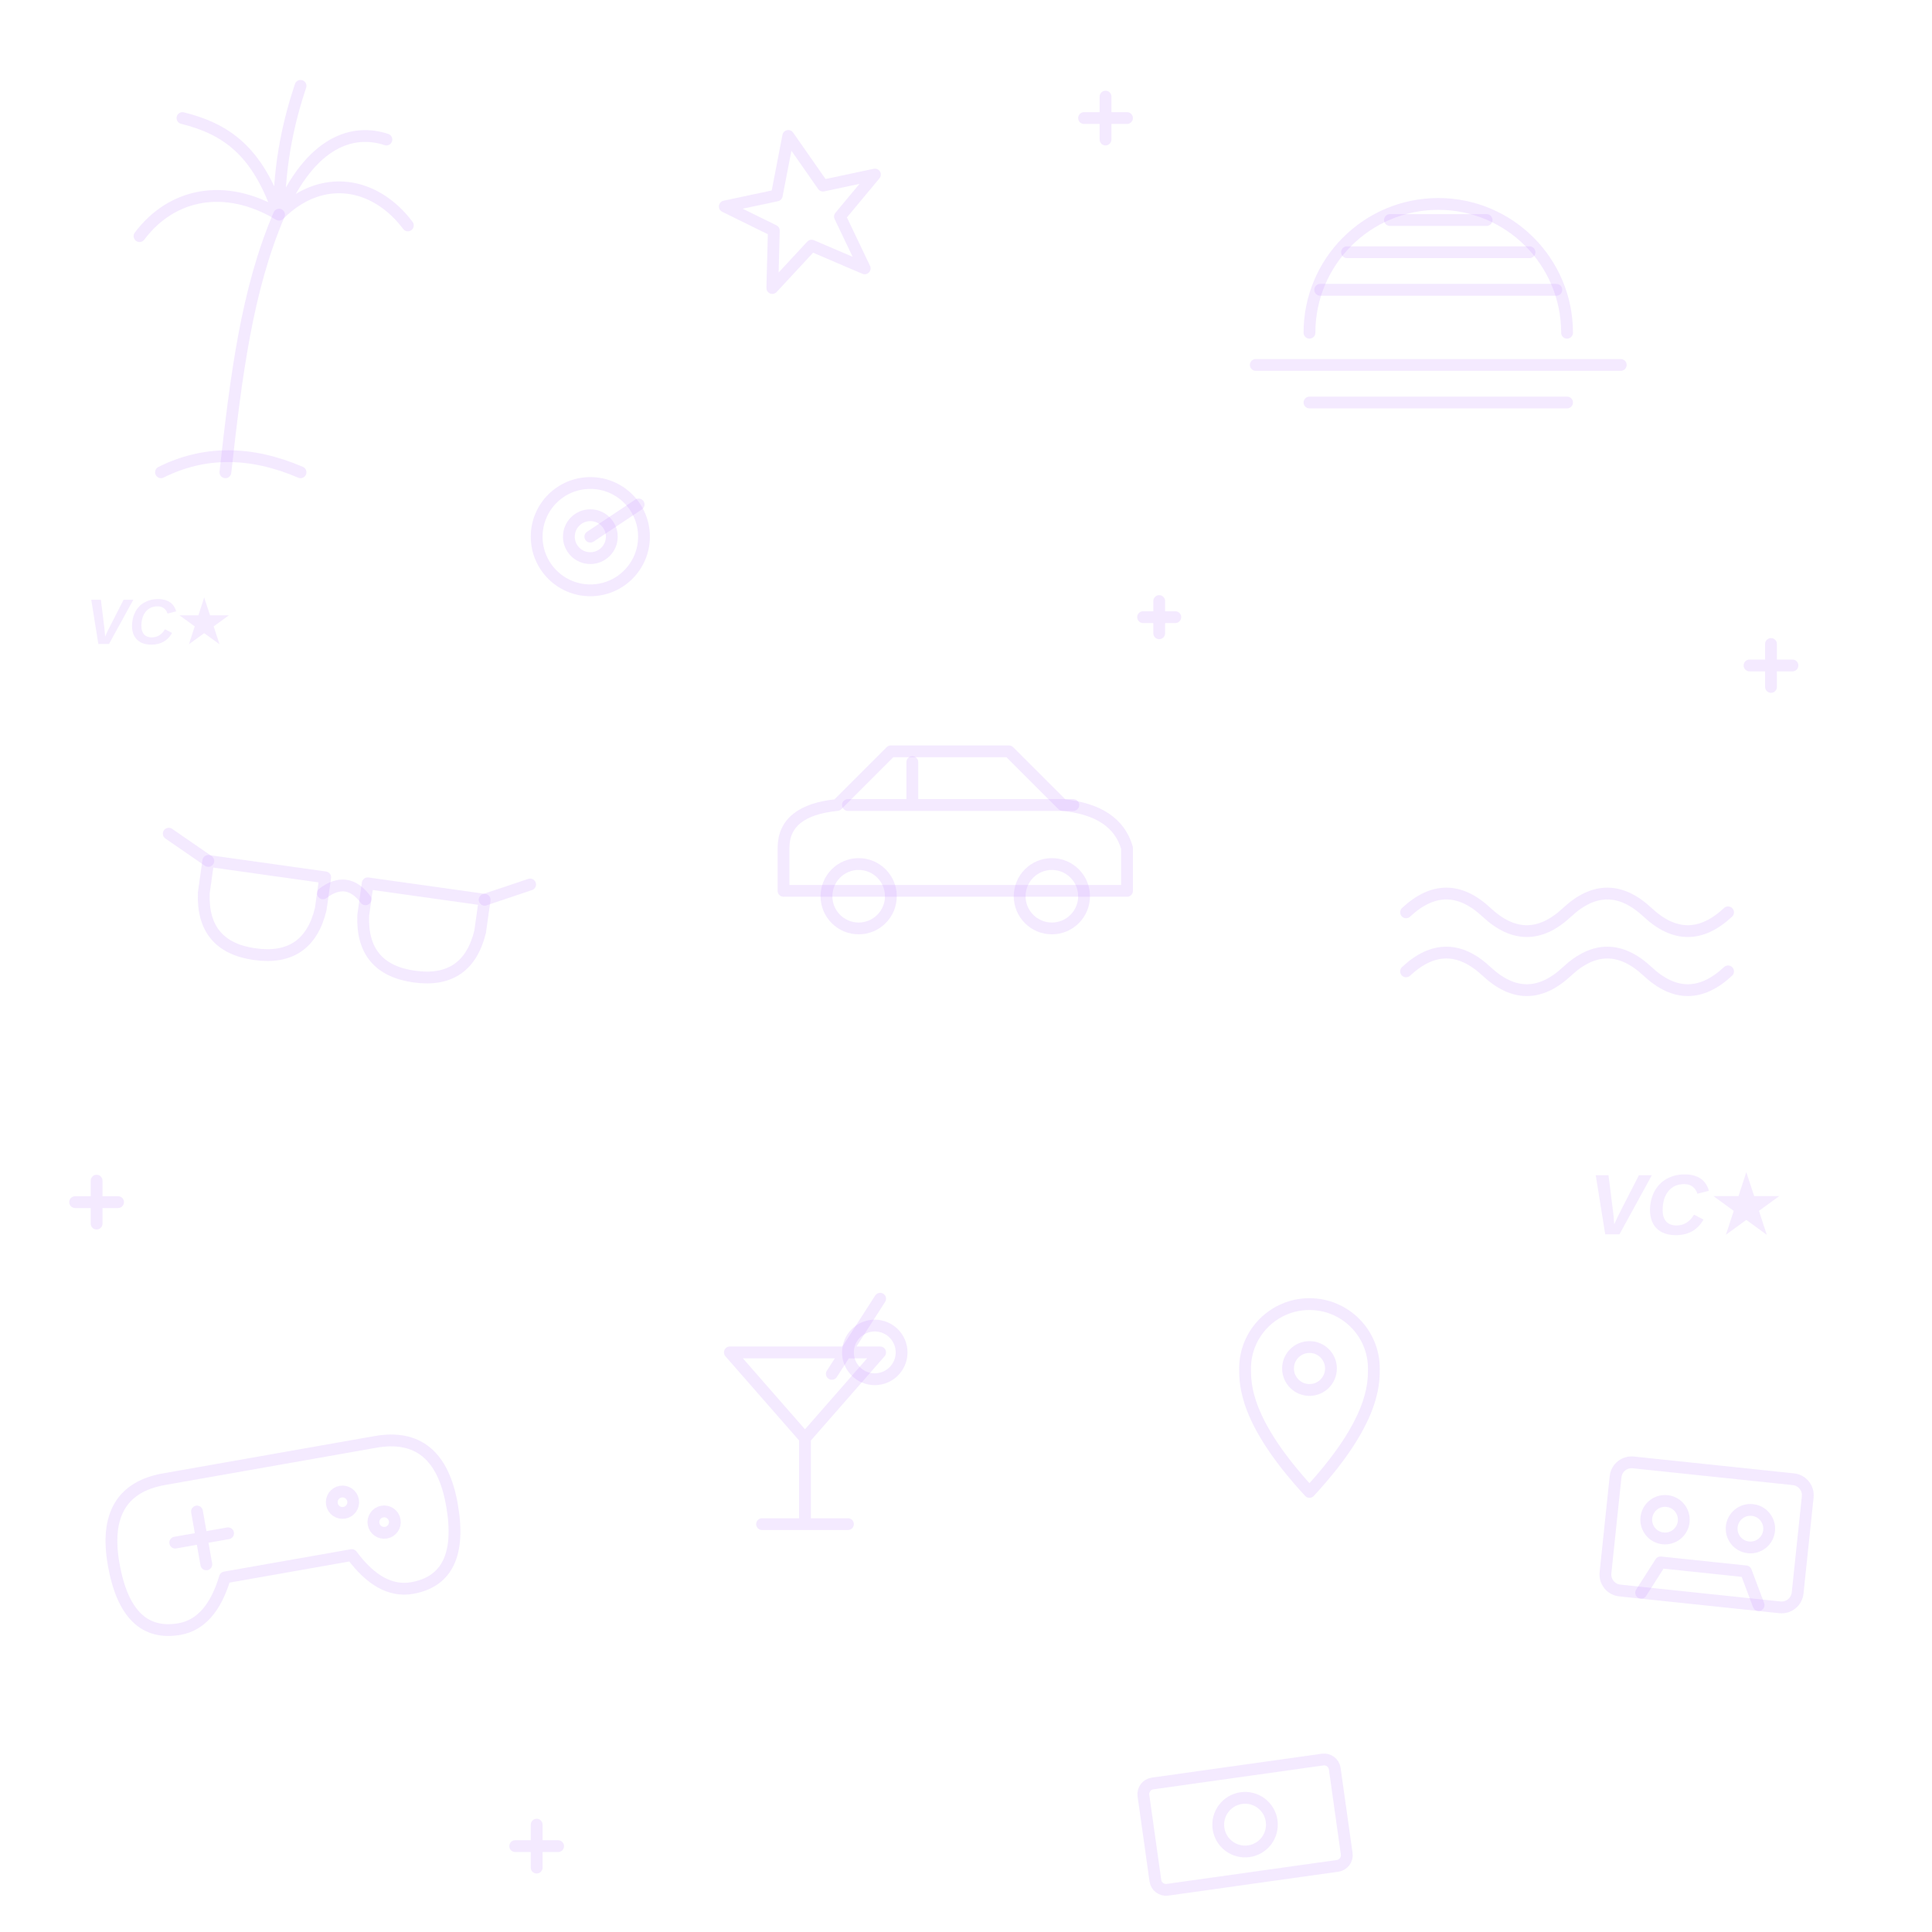
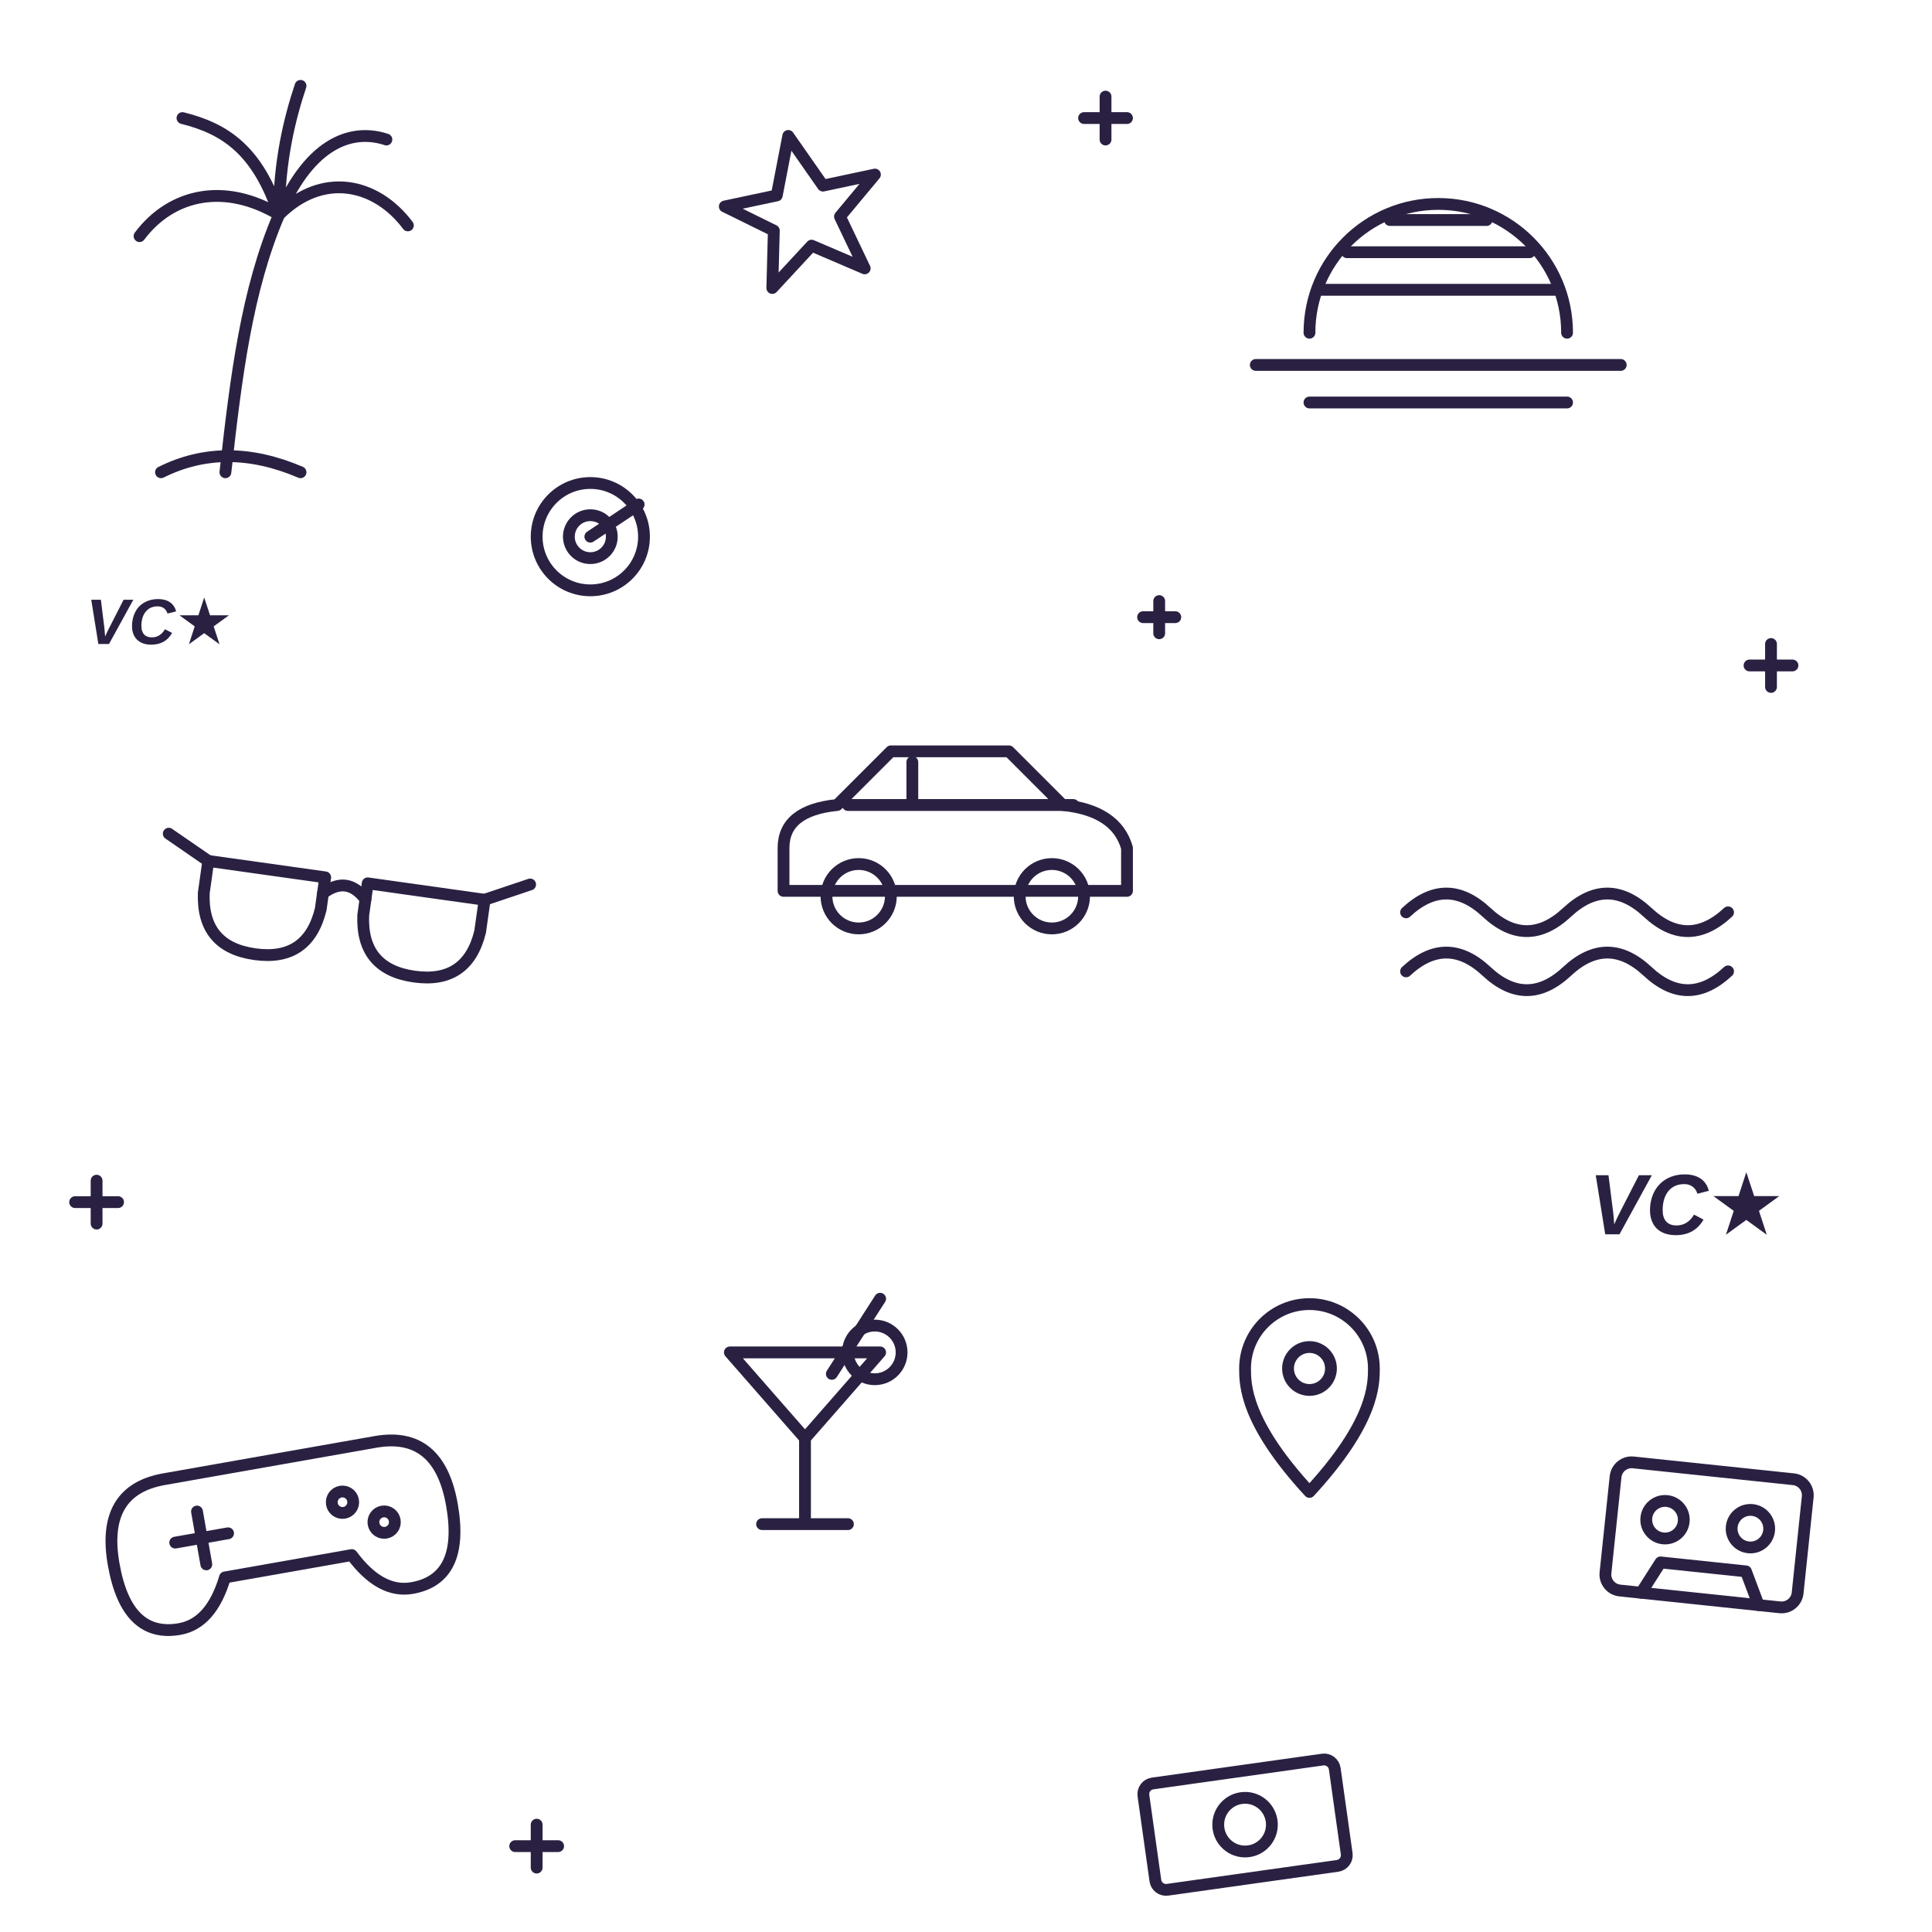
<svg xmlns="http://www.w3.org/2000/svg" width="360" height="360" viewBox="0 0 360 360">
-   <g fill="none" stroke="#c084fc" stroke-opacity="0.17" stroke-width="2.2" stroke-linecap="round" stroke-linejoin="round">
+   <g fill="none" stroke="#2a2142" stroke-opacity="1" stroke-width="2.2" stroke-linecap="round" stroke-linejoin="round">
    <g transform="translate(34 30)">
      <path d="M8 58 C10 40 12 24 18 10" />
      <path d="M18 10 C8 4 -2 6 -8 14 M18 10 C26 2 36 4 42 12 M18 10 C14 -2 8 -6 0 -8 M18 10 C24 -4 32 -6 38 -4 M18 10 C18 0 20 -8 22 -14" />
      <path d="M-4 58 Q8 52 22 58" />
    </g>
    <path transform="translate(150 40) rotate(-12)" d="M0 -15 L4.4 -4.6 L14.3 -4.6 L6.3 1.7 L8.8 12.1 L0 5.9 L-8.8 12.1 L-6.3 1.7 L-14.3 -4.6 L-4.4 -4.6 Z" />
    <g transform="translate(268 62)">
      <path d="M-24 0 A24 24 0 0 1 24 0" />
      <path d="M-22 -8 H22 M-17 -15 H17 M-9 -21 H9" />
      <path d="M-34 6 H34 M-24 13 H24" />
    </g>
    <g transform="translate(64 168) rotate(8)">
      <path d="M-26 -4 H-4 V2 Q-5 12 -15 12 Q-25 12 -26 2 Z M4 -4 H26 V2 Q25 12 15 12 Q5 12 4 2 Z" />
      <path d="M-4 -1 Q0 -5 4 -1 M-26 -4 L-34 -8 M26 -4 L34 -8" />
    </g>
    <g transform="translate(178 158)">
      <path d="M-32 8 H32 V0 Q30 -7 20 -8 L10 -18 H-12 L-22 -8 Q-32 -7 -32 0 Z" />
      <path d="M-8 -16 V-8 M-20 -8 H22" />
      <circle cx="-18" cy="9" r="6" />
      <circle cx="18" cy="9" r="6" />
    </g>
    <g transform="translate(292 170)">
      <path d="M-30 0 q7.5 -7 15 0 t15 0 t15 0 t15 0" />
      <path d="M-30 11 q7.5 -7 15 0 t15 0 t15 0 t15 0" />
    </g>
    <g transform="translate(52 282) rotate(-10)">
      <path d="M-20 -10 H20 Q32 -10 32 4 Q32 18 22 18 Q16 18 12 10 H-12 Q-16 18 -22 18 Q-32 18 -32 4 Q-32 -10 -20 -10 Z" />
      <path d="M-20 2 H-10 M-15 -3 V7" />
      <circle cx="12" cy="0" r="2" />
      <circle cx="19" cy="5" r="2" />
    </g>
    <g transform="translate(150 268)">
      <path d="M-14 -16 H14 L0 0 Z M0 0 V16 M-8 16 H8 M5 -12 L14 -26" />
      <circle cx="13" cy="-16" r="5" />
    </g>
    <path transform="translate(244 262)" d="M0 16 C-12 3 -12 -4 -12 -7 A12 12 0 1 1 12 -7 C12 -4 12 3 0 16 Z M0 -11 A4 4 0 1 0 0.01 -11" />
    <g transform="translate(318 286) rotate(6)">
      <rect x="-18" y="-12" width="36" height="24" rx="3" />
      <circle cx="-8" cy="-2" r="3.5" />
      <circle cx="8" cy="-2" r="3.5" />
      <path d="M-11 12 L-8 6 H8 L11 12" />
    </g>
    <g transform="translate(232 340) rotate(-8)">
      <rect x="-18" y="-10" width="36" height="20" rx="2" />
      <circle cx="0" cy="0" r="5" />
    </g>
    <g transform="translate(110 100)">
      <circle r="10" />
      <circle r="4" />
      <path d="M0 0 L9 -6" />
    </g>
    <path d="M206 18 v8 M202 22 h8 M330 120 v8 M326 124 h8 M18 220 v8 M14 224 h8 M100 340 v8 M96 344 h8 M216 112 v6 M213 115 h6" />
  </g>
-   <g fill="#c084fc" fill-opacity="0.16" font-family="Arial Black, Arial, sans-serif" font-weight="900" font-style="italic">
+   <g fill="#2a2142" fill-opacity="1" font-family="Arial Black, Arial, sans-serif" font-weight="900" font-style="italic">
    <text x="296" y="230" font-size="16">VC★</text>
    <text x="16" y="120" font-size="12">VC★</text>
  </g>
</svg>
